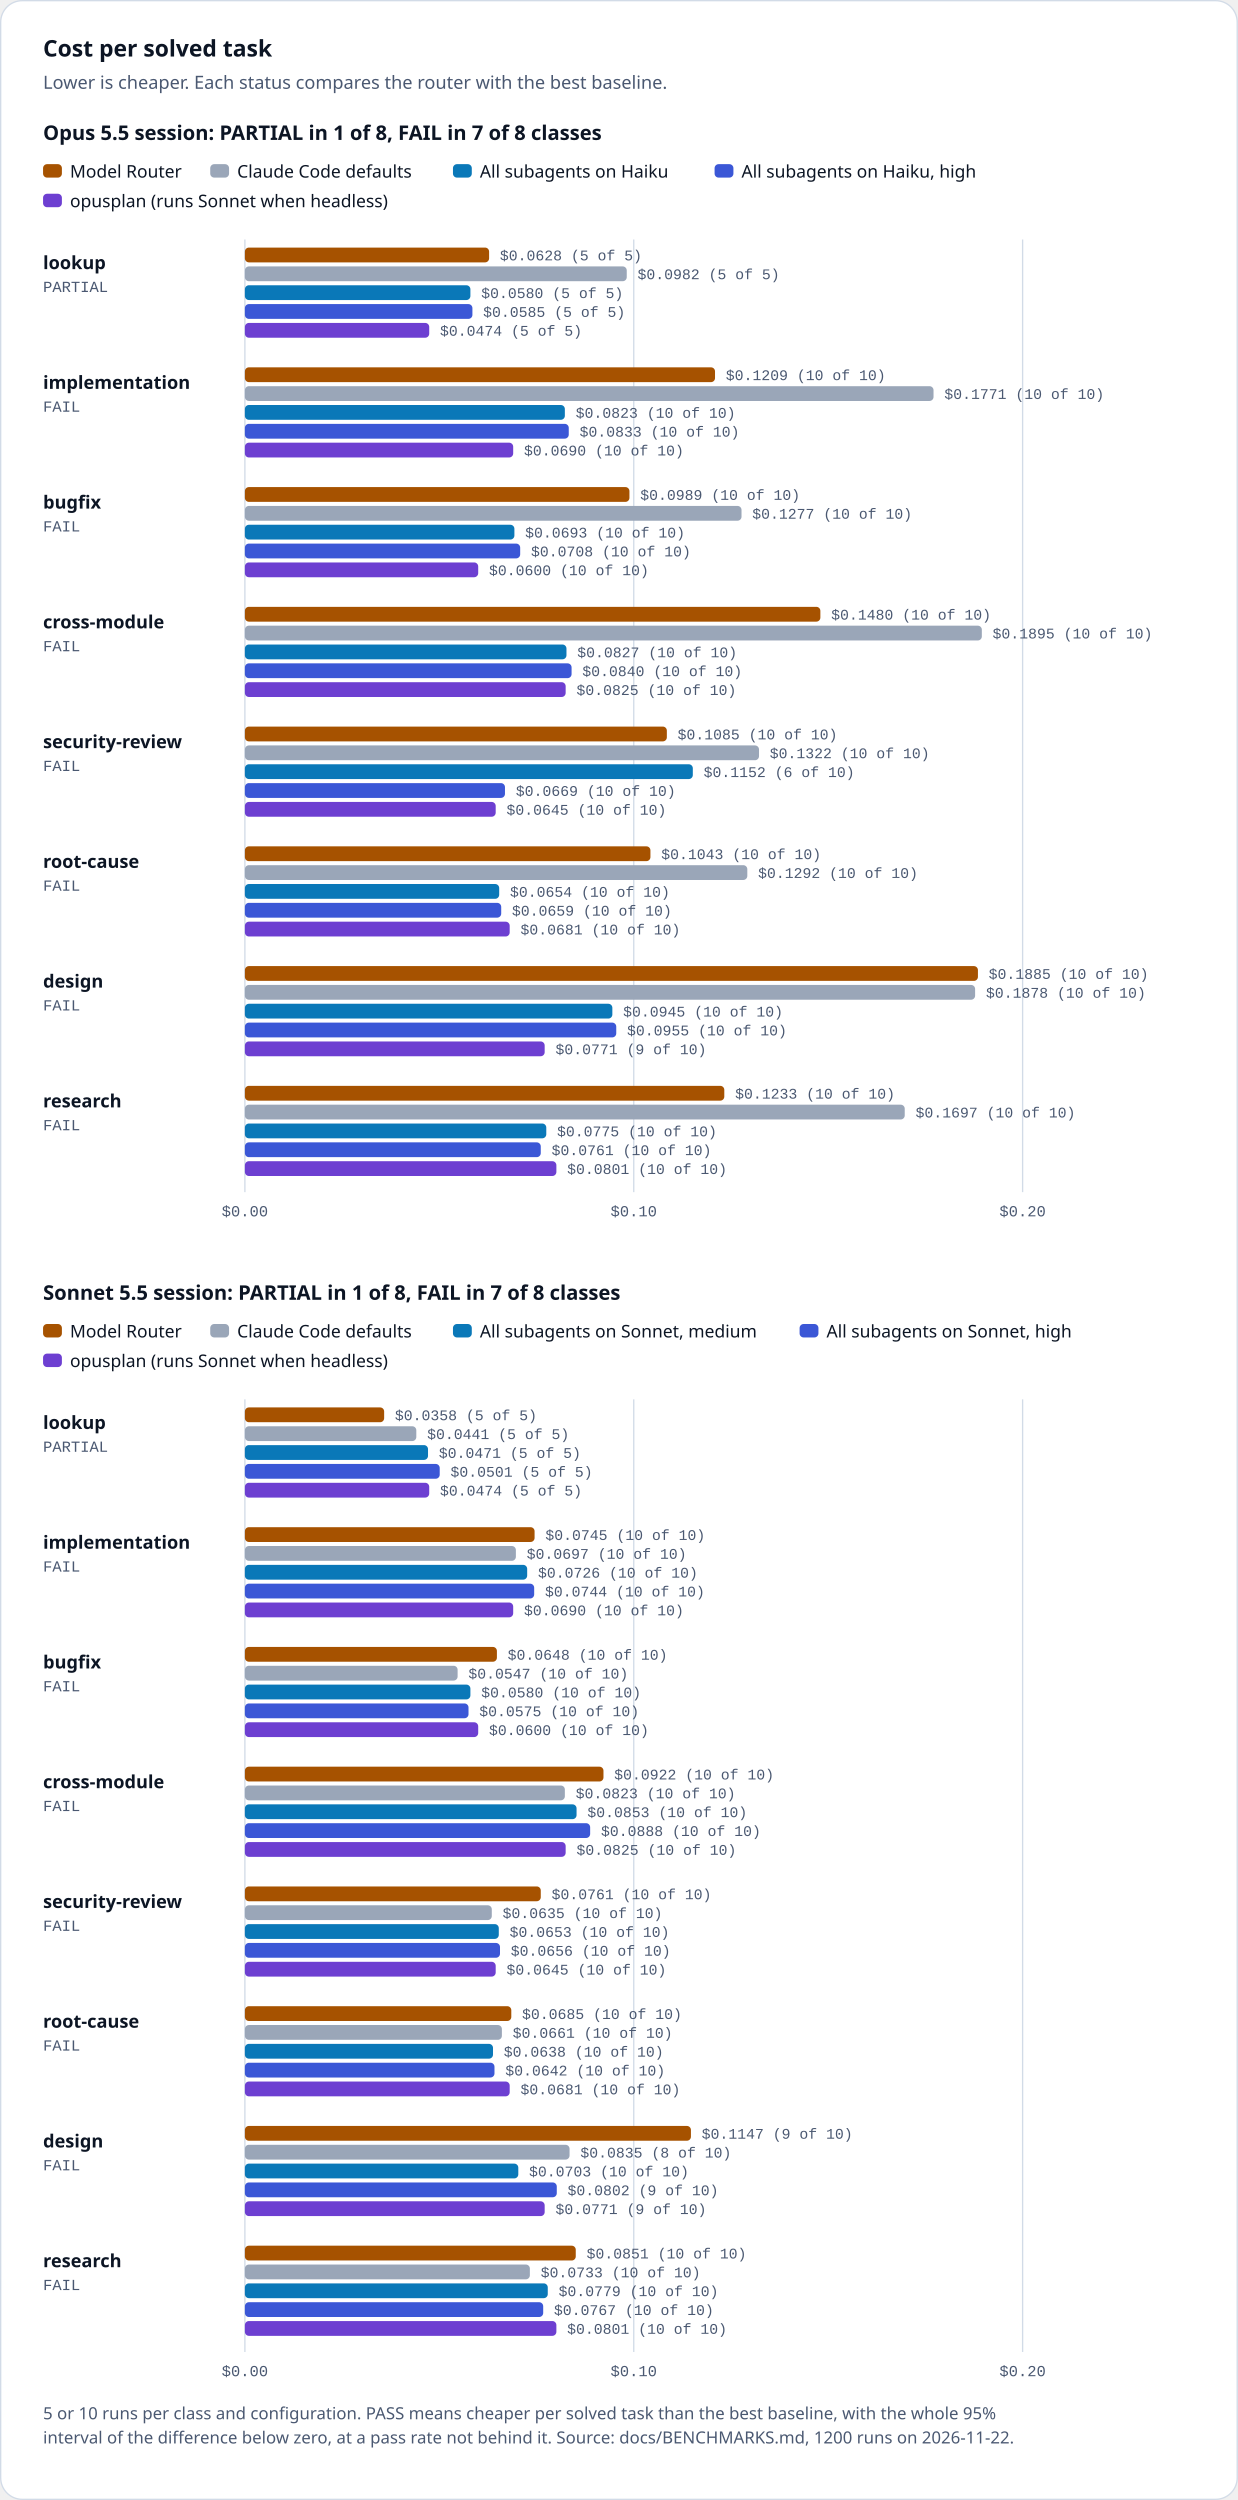
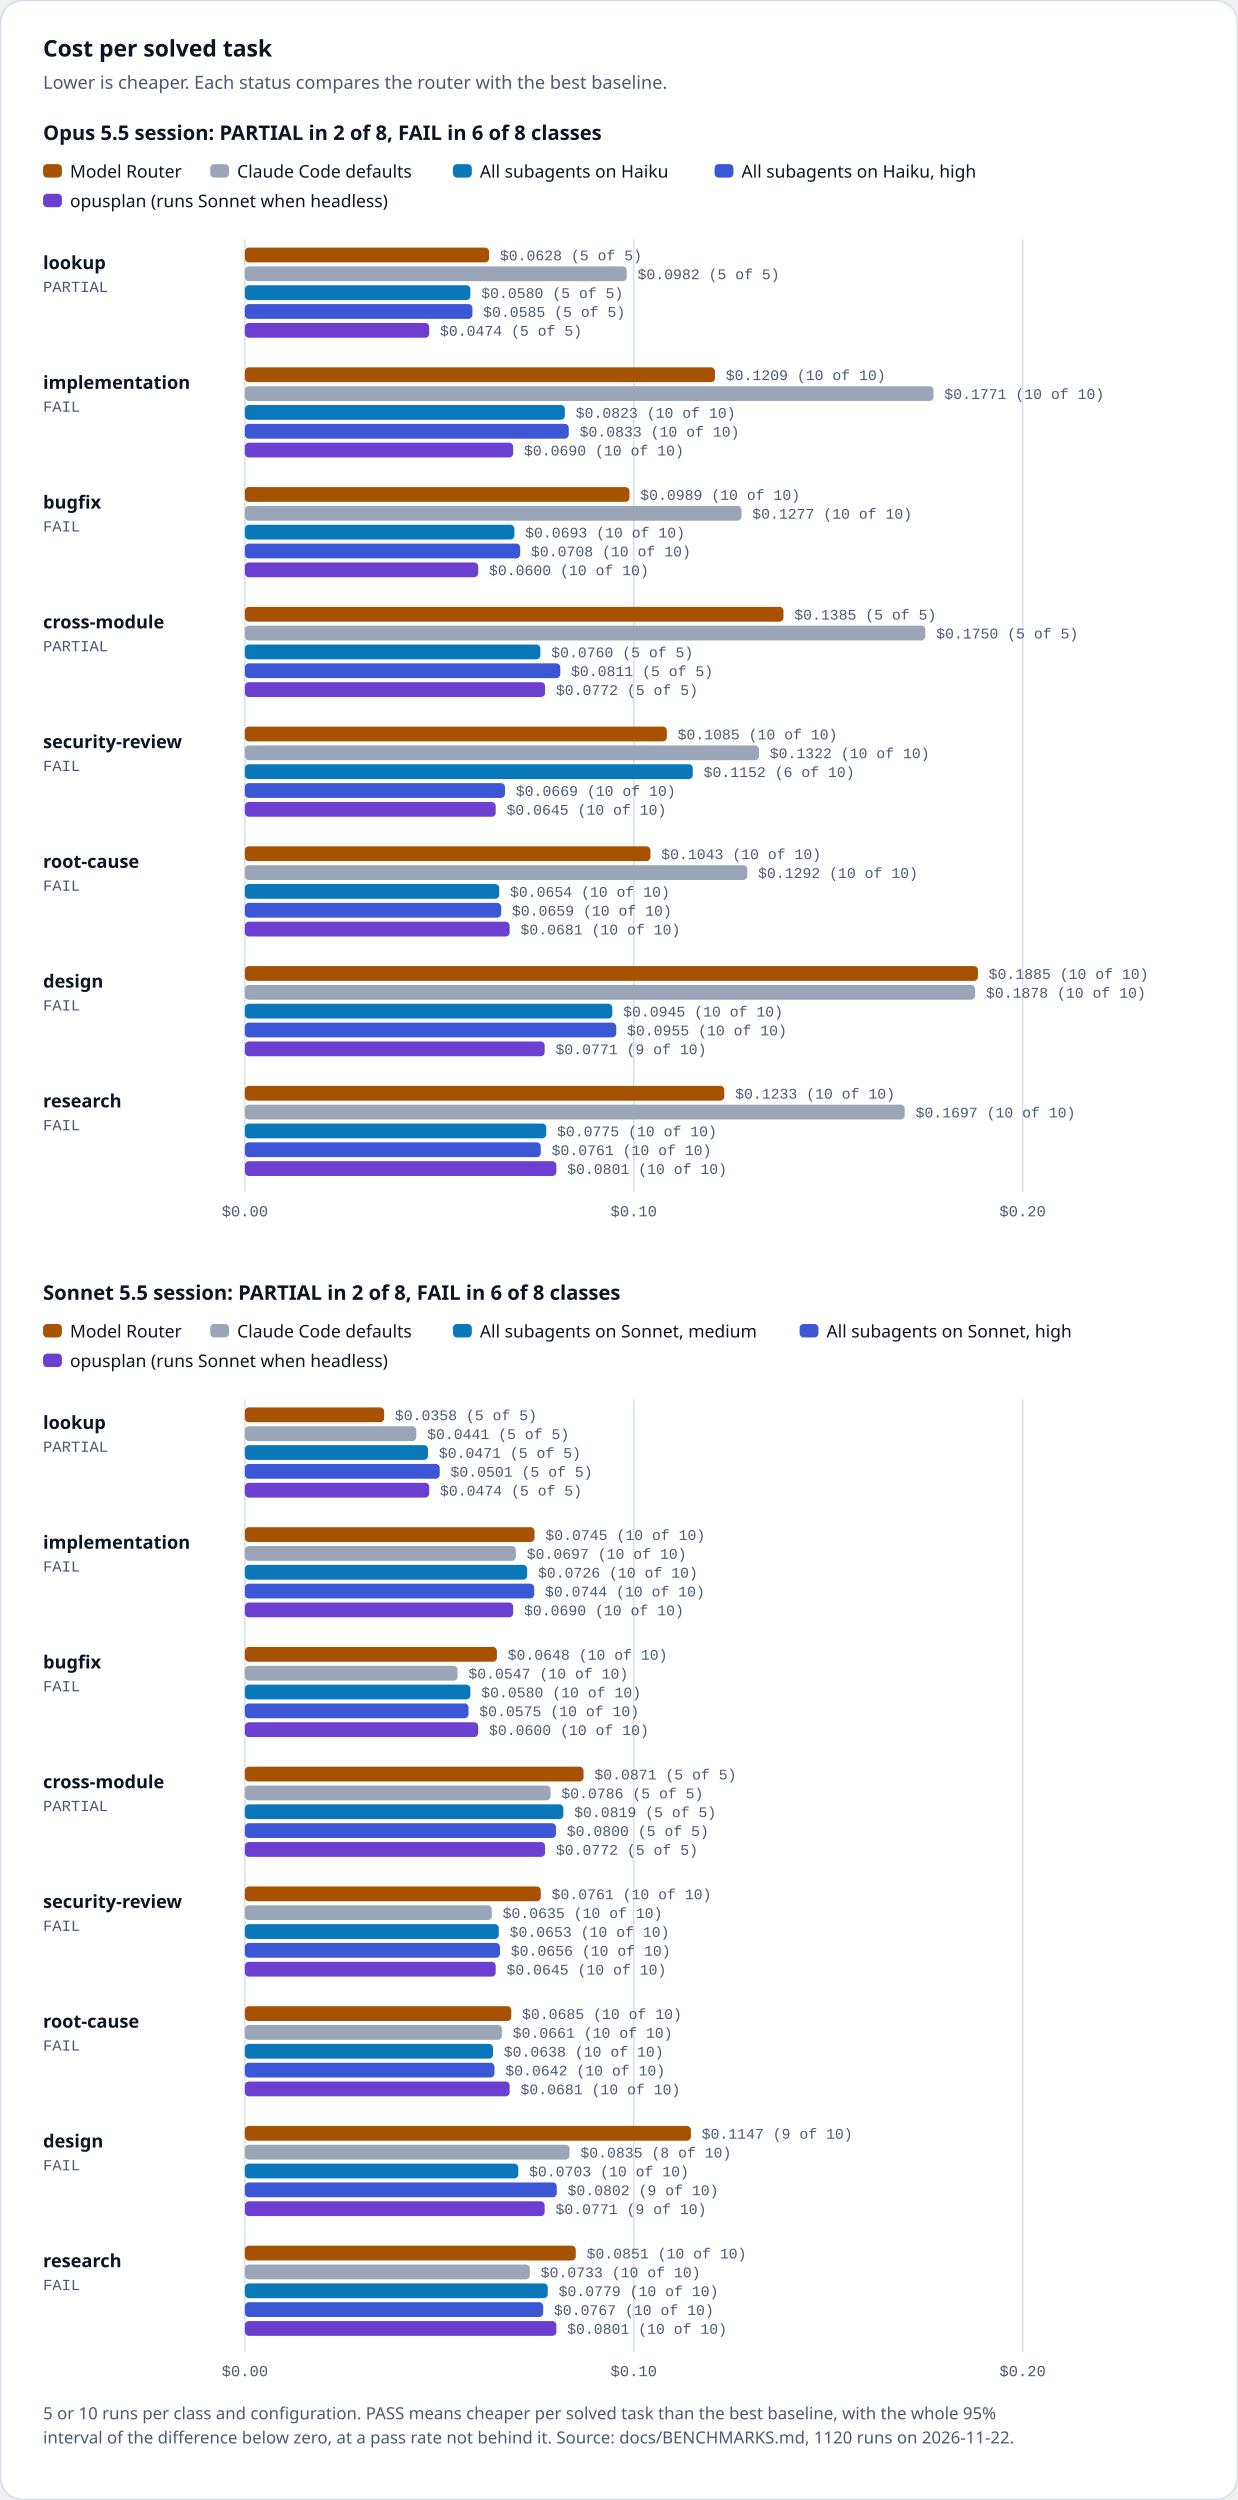
- <svg xmlns="http://www.w3.org/2000/svg" viewBox="0 0 920 1858" width="920" height="1858" role="img" aria-label="Cost per solved task, from docs/BENCHMARKS.md, lower is cheaper. Opus 5.5 session, lookup, PARTIAL: Model Router $0.0628 (5 of 5 solved), Claude Code defaults $0.0982 (5 of 5 solved), All subagents on Haiku $0.0580 (5 of 5 solved), All subagents on Haiku, high $0.0585 (5 of 5 solved), opusplan (runs Sonnet when headless) $0.0474 (5 of 5 solved); Opus 5.5 session, implementation, FAIL: Model Router $0.1209 (10 of 10 solved), Claude Code defaults $0.1771 (10 of 10 solved), All subagents on Haiku $0.0823 (10 of 10 solved), All subagents on Haiku, high $0.0833 (10 of 10 solved), opusplan (runs Sonnet when headless) $0.0690 (10 of 10 solved); Opus 5.5 session, bugfix, FAIL: Model Router $0.0989 (10 of 10 solved), Claude Code defaults $0.1277 (10 of 10 solved), All subagents on Haiku $0.0693 (10 of 10 solved), All subagents on Haiku, high $0.0708 (10 of 10 solved), opusplan (runs Sonnet when headless) $0.0600 (10 of 10 solved); Opus 5.5 session, cross-module, FAIL: Model Router $0.1480 (10 of 10 solved), Claude Code defaults $0.1895 (10 of 10 solved), All subagents on Haiku $0.0827 (10 of 10 solved), All subagents on Haiku, high $0.0840 (10 of 10 solved), opusplan (runs Sonnet when headless) $0.0825 (10 of 10 solved); Opus 5.5 session, security-review, FAIL: Model Router $0.1085 (10 of 10 solved), Claude Code defaults $0.1322 (10 of 10 solved), All subagents on Haiku $0.1152 (6 of 10 solved), All subagents on Haiku, high $0.0669 (10 of 10 solved), opusplan (runs Sonnet when headless) $0.0645 (10 of 10 solved); Opus 5.5 session, root-cause, FAIL: Model Router $0.1043 (10 of 10 solved), Claude Code defaults $0.1292 (10 of 10 solved), All subagents on Haiku $0.0654 (10 of 10 solved), All subagents on Haiku, high $0.0659 (10 of 10 solved), opusplan (runs Sonnet when headless) $0.0681 (10 of 10 solved); Opus 5.5 session, design, FAIL: Model Router $0.1885 (10 of 10 solved), Claude Code defaults $0.1878 (10 of 10 solved), All subagents on Haiku $0.0945 (10 of 10 solved), All subagents on Haiku, high $0.0955 (10 of 10 solved), opusplan (runs Sonnet when headless) $0.0771 (9 of 10 solved); Opus 5.5 session, research, FAIL: Model Router $0.1233 (10 of 10 solved), Claude Code defaults $0.1697 (10 of 10 solved), All subagents on Haiku $0.0775 (10 of 10 solved), All subagents on Haiku, high $0.0761 (10 of 10 solved), opusplan (runs Sonnet when headless) $0.0801 (10 of 10 solved); Sonnet 5.5 session, lookup, PARTIAL: Model Router $0.0358 (5 of 5 solved), Claude Code defaults $0.0441 (5 of 5 solved), All subagents on Sonnet, medium $0.0471 (5 of 5 solved), All subagents on Sonnet, high $0.0501 (5 of 5 solved), opusplan (runs Sonnet when headless) $0.0474 (5 of 5 solved); Sonnet 5.5 session, implementation, FAIL: Model Router $0.0745 (10 of 10 solved), Claude Code defaults $0.0697 (10 of 10 solved), All subagents on Sonnet, medium $0.0726 (10 of 10 solved), All subagents on Sonnet, high $0.0744 (10 of 10 solved), opusplan (runs Sonnet when headless) $0.0690 (10 of 10 solved); Sonnet 5.5 session, bugfix, FAIL: Model Router $0.0648 (10 of 10 solved), Claude Code defaults $0.0547 (10 of 10 solved), All subagents on Sonnet, medium $0.0580 (10 of 10 solved), All subagents on Sonnet, high $0.0575 (10 of 10 solved), opusplan (runs Sonnet when headless) $0.0600 (10 of 10 solved); Sonnet 5.5 session, cross-module, FAIL: Model Router $0.0922 (10 of 10 solved), Claude Code defaults $0.0823 (10 of 10 solved), All subagents on Sonnet, medium $0.0853 (10 of 10 solved), All subagents on Sonnet, high $0.0888 (10 of 10 solved), opusplan (runs Sonnet when headless) $0.0825 (10 of 10 solved); Sonnet 5.5 session, security-review, FAIL: Model Router $0.0761 (10 of 10 solved), Claude Code defaults $0.0635 (10 of 10 solved), All subagents on Sonnet, medium $0.0653 (10 of 10 solved), All subagents on Sonnet, high $0.0656 (10 of 10 solved), opusplan (runs Sonnet when headless) $0.0645 (10 of 10 solved); Sonnet 5.5 session, root-cause, FAIL: Model Router $0.0685 (10 of 10 solved), Claude Code defaults $0.0661 (10 of 10 solved), All subagents on Sonnet, medium $0.0638 (10 of 10 solved), All subagents on Sonnet, high $0.0642 (10 of 10 solved), opusplan (runs Sonnet when headless) $0.0681 (10 of 10 solved); Sonnet 5.5 session, design, FAIL: Model Router $0.1147 (9 of 10 solved), Claude Code defaults $0.0835 (8 of 10 solved), All subagents on Sonnet, medium $0.0703 (10 of 10 solved), All subagents on Sonnet, high $0.0802 (9 of 10 solved), opusplan (runs Sonnet when headless) $0.0771 (9 of 10 solved); Sonnet 5.5 session, research, FAIL: Model Router $0.0851 (10 of 10 solved), Claude Code defaults $0.0733 (10 of 10 solved), All subagents on Sonnet, medium $0.0779 (10 of 10 solved), All subagents on Sonnet, high $0.0767 (10 of 10 solved), opusplan (runs Sonnet when headless) $0.0801 (10 of 10 solved).">
+ <svg xmlns="http://www.w3.org/2000/svg" viewBox="0 0 920 1858" width="920" height="1858" role="img" aria-label="Cost per solved task, from docs/BENCHMARKS.md, lower is cheaper. Opus 5.5 session, lookup, PARTIAL: Model Router $0.0628 (5 of 5 solved), Claude Code defaults $0.0982 (5 of 5 solved), All subagents on Haiku $0.0580 (5 of 5 solved), All subagents on Haiku, high $0.0585 (5 of 5 solved), opusplan (runs Sonnet when headless) $0.0474 (5 of 5 solved); Opus 5.5 session, implementation, FAIL: Model Router $0.1209 (10 of 10 solved), Claude Code defaults $0.1771 (10 of 10 solved), All subagents on Haiku $0.0823 (10 of 10 solved), All subagents on Haiku, high $0.0833 (10 of 10 solved), opusplan (runs Sonnet when headless) $0.0690 (10 of 10 solved); Opus 5.5 session, bugfix, FAIL: Model Router $0.0989 (10 of 10 solved), Claude Code defaults $0.1277 (10 of 10 solved), All subagents on Haiku $0.0693 (10 of 10 solved), All subagents on Haiku, high $0.0708 (10 of 10 solved), opusplan (runs Sonnet when headless) $0.0600 (10 of 10 solved); Opus 5.5 session, cross-module, PARTIAL: Model Router $0.1385 (5 of 5 solved), Claude Code defaults $0.1750 (5 of 5 solved), All subagents on Haiku $0.0760 (5 of 5 solved), All subagents on Haiku, high $0.0811 (5 of 5 solved), opusplan (runs Sonnet when headless) $0.0772 (5 of 5 solved); Opus 5.5 session, security-review, FAIL: Model Router $0.1085 (10 of 10 solved), Claude Code defaults $0.1322 (10 of 10 solved), All subagents on Haiku $0.1152 (6 of 10 solved), All subagents on Haiku, high $0.0669 (10 of 10 solved), opusplan (runs Sonnet when headless) $0.0645 (10 of 10 solved); Opus 5.5 session, root-cause, FAIL: Model Router $0.1043 (10 of 10 solved), Claude Code defaults $0.1292 (10 of 10 solved), All subagents on Haiku $0.0654 (10 of 10 solved), All subagents on Haiku, high $0.0659 (10 of 10 solved), opusplan (runs Sonnet when headless) $0.0681 (10 of 10 solved); Opus 5.5 session, design, FAIL: Model Router $0.1885 (10 of 10 solved), Claude Code defaults $0.1878 (10 of 10 solved), All subagents on Haiku $0.0945 (10 of 10 solved), All subagents on Haiku, high $0.0955 (10 of 10 solved), opusplan (runs Sonnet when headless) $0.0771 (9 of 10 solved); Opus 5.5 session, research, FAIL: Model Router $0.1233 (10 of 10 solved), Claude Code defaults $0.1697 (10 of 10 solved), All subagents on Haiku $0.0775 (10 of 10 solved), All subagents on Haiku, high $0.0761 (10 of 10 solved), opusplan (runs Sonnet when headless) $0.0801 (10 of 10 solved); Sonnet 5.5 session, lookup, PARTIAL: Model Router $0.0358 (5 of 5 solved), Claude Code defaults $0.0441 (5 of 5 solved), All subagents on Sonnet, medium $0.0471 (5 of 5 solved), All subagents on Sonnet, high $0.0501 (5 of 5 solved), opusplan (runs Sonnet when headless) $0.0474 (5 of 5 solved); Sonnet 5.5 session, implementation, FAIL: Model Router $0.0745 (10 of 10 solved), Claude Code defaults $0.0697 (10 of 10 solved), All subagents on Sonnet, medium $0.0726 (10 of 10 solved), All subagents on Sonnet, high $0.0744 (10 of 10 solved), opusplan (runs Sonnet when headless) $0.0690 (10 of 10 solved); Sonnet 5.5 session, bugfix, FAIL: Model Router $0.0648 (10 of 10 solved), Claude Code defaults $0.0547 (10 of 10 solved), All subagents on Sonnet, medium $0.0580 (10 of 10 solved), All subagents on Sonnet, high $0.0575 (10 of 10 solved), opusplan (runs Sonnet when headless) $0.0600 (10 of 10 solved); Sonnet 5.5 session, cross-module, PARTIAL: Model Router $0.0871 (5 of 5 solved), Claude Code defaults $0.0786 (5 of 5 solved), All subagents on Sonnet, medium $0.0819 (5 of 5 solved), All subagents on Sonnet, high $0.0800 (5 of 5 solved), opusplan (runs Sonnet when headless) $0.0772 (5 of 5 solved); Sonnet 5.5 session, security-review, FAIL: Model Router $0.0761 (10 of 10 solved), Claude Code defaults $0.0635 (10 of 10 solved), All subagents on Sonnet, medium $0.0653 (10 of 10 solved), All subagents on Sonnet, high $0.0656 (10 of 10 solved), opusplan (runs Sonnet when headless) $0.0645 (10 of 10 solved); Sonnet 5.5 session, root-cause, FAIL: Model Router $0.0685 (10 of 10 solved), Claude Code defaults $0.0661 (10 of 10 solved), All subagents on Sonnet, medium $0.0638 (10 of 10 solved), All subagents on Sonnet, high $0.0642 (10 of 10 solved), opusplan (runs Sonnet when headless) $0.0681 (10 of 10 solved); Sonnet 5.5 session, design, FAIL: Model Router $0.1147 (9 of 10 solved), Claude Code defaults $0.0835 (8 of 10 solved), All subagents on Sonnet, medium $0.0703 (10 of 10 solved), All subagents on Sonnet, high $0.0802 (9 of 10 solved), opusplan (runs Sonnet when headless) $0.0771 (9 of 10 solved); Sonnet 5.5 session, research, FAIL: Model Router $0.0851 (10 of 10 solved), Claude Code defaults $0.0733 (10 of 10 solved), All subagents on Sonnet, medium $0.0779 (10 of 10 solved), All subagents on Sonnet, high $0.0767 (10 of 10 solved), opusplan (runs Sonnet when headless) $0.0801 (10 of 10 solved).">
  <style>text{font-family:-apple-system, BlinkMacSystemFont, "Segoe UI", "Noto Sans", Helvetica, Arial, sans-serif}.mono{font-family:ui-monospace, SFMono-Regular, "SF Mono", Menlo, Consolas, "Liberation Mono", monospace}.b{font-weight:600}.rail{stroke:#C9D4E4}.tilehalo{stroke:#0C1524}.bg{fill:#F4F7FB}.card{fill:#FFFFFF;stroke:#D2DBE7}.ink{fill:#0C1524}.mut{fill:#4A5871}.faint{fill:#E7EDF5}.ln{stroke:#D2DBE7}.lnm{stroke:#4A5871}.inks{stroke:#0C1524}.rt{fill:#A65200}.rts{stroke:#A65200}.rtsoft{fill:#FFF1DE}.halo{stroke:#FFFFFF}.haloc{stroke:#F4F7FB}.tile{fill:#0C1524;stroke:#0C1524}.stop0{stop-color:#FFFFFF}.stop1{stop-color:#F4F7FB}.tag{fill:#FFFFFF}.r1{fill:#0E8C6F}.r1s{stroke:#0E8C6F}.r2{fill:#0A78B8}.r2s{stroke:#0A78B8}.r3{fill:#3B57D6}.r3s{stroke:#3B57D6}.r4{fill:#6D3FD1}.r4s{stroke:#6D3FD1}.r5{fill:#A72C8A}.r5s{stroke:#A72C8A}@media (prefers-color-scheme: dark){.bg{fill:#0A101B}.card{fill:#0F1828;stroke:#26344B}.ink{fill:#E7EDF6}.mut{fill:#9BA9BD}.faint{fill:#1A263A}.ln{stroke:#26344B}.lnm{stroke:#9BA9BD}.inks{stroke:#E7EDF6}.rt{fill:#FFB23E}.rts{stroke:#FFB23E}.rtsoft{fill:#33260F}.halo{stroke:#0F1828}.haloc{stroke:#0A101B}.tile{fill:#13203A;stroke:#2C3E60}.stop0{stop-color:#0F1828}.stop1{stop-color:#0A101B}.tag{fill:#0C1524}.r1{fill:#38D3A8}.r1s{stroke:#38D3A8}.r2{fill:#45B4F2}.r2s{stroke:#45B4F2}.r3{fill:#8196FF}.r3s{stroke:#8196FF}.r4{fill:#AA8BFF}.r4s{stroke:#AA8BFF}.r5{fill:#F27BCD}.r5s{stroke:#F27BCD}}.faintbar{fill:#9AA6B8}@media (prefers-color-scheme: dark){.faintbar{fill:#5B6880}}.bar{transform-box:fill-box;transform-origin:0% 50%;animation:grow 1.1s cubic-bezier(.2,.7,.2,1) both}@keyframes grow{0%{transform:scaleX(0)}100%{transform:scaleX(1)}}@media (prefers-reduced-motion: reduce){*{animation:none!important}}</style>
  <rect x="0.5" y="0.5" width="919" height="1857" rx="16" class="card" />
  <text x="32" y="42" class="ink b" font-size="17">Cost per solved task</text>
  <text x="32" y="66" class="mut" font-size="13.5">Lower is cheaper. Each status compares the router with the best baseline.</text>
-   <text x="32" y="104" class="ink b" font-size="15">Opus 5.5 session: PARTIAL in 1 of 8, FAIL in 7 of 8 classes</text>
+   <text x="32" y="104" class="ink b" font-size="15">Opus 5.5 session: PARTIAL in 2 of 8, FAIL in 6 of 8 classes</text>
  <rect x="32" y="122" width="14" height="10" rx="3" class="rt" />
  <text x="52" y="132" class="ink" font-size="13">Model Router</text>
  <rect x="156.24" y="122" width="14" height="10" rx="3" class="faintbar" />
  <text x="176.24" y="132" class="ink" font-size="13">Claude Code defaults</text>
  <rect x="336.64" y="122" width="14" height="10" rx="3" class="r2" />
  <text x="356.64" y="132" class="ink" font-size="13">All subagents on Haiku</text>
  <rect x="531.08" y="122" width="14" height="10" rx="3" class="r3" />
  <text x="551.08" y="132" class="ink" font-size="13">All subagents on Haiku, high</text>
  <rect x="32" y="144" width="14" height="10" rx="3" class="r4" />
  <text x="52" y="154" class="ink" font-size="13">opusplan (runs Sonnet when headless)</text>
  <path d="M182.0 178V886" class="ln" stroke-width="1" />
  <text x="182" y="904" class="mono mut" font-size="11.5" text-anchor="middle">$0.00</text>
  <path d="M471.0 178V886" class="ln" stroke-width="1" />
  <text x="471" y="904" class="mono mut" font-size="11.5" text-anchor="middle">$0.10</text>
  <path d="M760.0 178V886" class="ln" stroke-width="1" />
  <text x="760" y="904" class="mono mut" font-size="11.5" text-anchor="middle">$0.20</text>
  <text x="32" y="200" class="ink b" font-size="13.5">lookup</text>
  <text x="32" y="217" class="mono mut" font-size="11.5">PARTIAL</text>
  <rect x="182" y="184" width="181.5" height="11" rx="3" class="rt bar" style="animation-delay:0.00s" />
  <text x="371.492" y="193.5" class="mono mut" font-size="11">$0.0628 (5 of 5)</text>
  <rect x="182" y="198" width="283.8" height="11" rx="3" class="faintbar bar" style="animation-delay:0.05s" />
  <text x="473.798" y="207.5" class="mono mut" font-size="11">$0.0982 (5 of 5)</text>
  <rect x="182" y="212" width="167.6" height="11" rx="3" class="r2 bar" style="animation-delay:0.10s" />
  <text x="357.62" y="221.5" class="mono mut" font-size="11">$0.0580 (5 of 5)</text>
  <rect x="182" y="226" width="169.1" height="11" rx="3" class="r3 bar" style="animation-delay:0.15s" />
  <text x="359.065" y="235.5" class="mono mut" font-size="11">$0.0585 (5 of 5)</text>
  <rect x="182" y="240" width="137.0" height="11" rx="3" class="r4 bar" style="animation-delay:0.20s" />
  <text x="326.986" y="249.5" class="mono mut" font-size="11">$0.0474 (5 of 5)</text>
  <text x="32" y="289" class="ink b" font-size="13.5">implementation</text>
  <text x="32" y="306" class="mono mut" font-size="11.5">FAIL</text>
  <rect x="182" y="273" width="349.4" height="11" rx="3" class="rt bar" style="animation-delay:0.04s" />
  <text x="539.401" y="282.5" class="mono mut" font-size="11">$0.1209 (10 of 10)</text>
  <rect x="182" y="287" width="511.8" height="11" rx="3" class="faintbar bar" style="animation-delay:0.09s" />
  <text x="701.819" y="296.5" class="mono mut" font-size="11">$0.1771 (10 of 10)</text>
  <rect x="182" y="301" width="237.8" height="11" rx="3" class="r2 bar" style="animation-delay:0.14s" />
  <text x="427.847" y="310.5" class="mono mut" font-size="11">$0.0823 (10 of 10)</text>
  <rect x="182" y="315" width="240.7" height="11" rx="3" class="r3 bar" style="animation-delay:0.19s" />
  <text x="430.737" y="324.5" class="mono mut" font-size="11">$0.0833 (10 of 10)</text>
  <rect x="182" y="329" width="199.4" height="11" rx="3" class="r4 bar" style="animation-delay:0.24s" />
  <text x="389.41" y="338.5" class="mono mut" font-size="11">$0.0690 (10 of 10)</text>
  <text x="32" y="378" class="ink b" font-size="13.5">bugfix</text>
  <text x="32" y="395" class="mono mut" font-size="11.5">FAIL</text>
  <rect x="182" y="362" width="285.8" height="11" rx="3" class="rt bar" style="animation-delay:0.08s" />
  <text x="475.821" y="371.5" class="mono mut" font-size="11">$0.0989 (10 of 10)</text>
  <rect x="182" y="376" width="369.1" height="11" rx="3" class="faintbar bar" style="animation-delay:0.13s" />
  <text x="559.053" y="385.5" class="mono mut" font-size="11">$0.1277 (10 of 10)</text>
  <rect x="182" y="390" width="200.3" height="11" rx="3" class="r2 bar" style="animation-delay:0.18s" />
  <text x="390.277" y="399.5" class="mono mut" font-size="11">$0.0693 (10 of 10)</text>
  <rect x="182" y="404" width="204.6" height="11" rx="3" class="r3 bar" style="animation-delay:0.23s" />
  <text x="394.612" y="413.5" class="mono mut" font-size="11">$0.0708 (10 of 10)</text>
  <rect x="182" y="418" width="173.4" height="11" rx="3" class="r4 bar" style="animation-delay:0.28s" />
  <text x="363.4" y="427.5" class="mono mut" font-size="11">$0.0600 (10 of 10)</text>
  <text x="32" y="467" class="ink b" font-size="13.5">cross-module</text>
-   <text x="32" y="484" class="mono mut" font-size="11.5">FAIL</text>
-   <rect x="182" y="451" width="427.7" height="11" rx="3" class="rt bar" style="animation-delay:0.12s" />
-   <text x="617.72" y="460.5" class="mono mut" font-size="11">$0.1480 (10 of 10)</text>
-   <rect x="182" y="465" width="547.7" height="11" rx="3" class="faintbar bar" style="animation-delay:0.17s" />
-   <text x="737.655" y="474.5" class="mono mut" font-size="11">$0.1895 (10 of 10)</text>
-   <rect x="182" y="479" width="239.0" height="11" rx="3" class="r2 bar" style="animation-delay:0.22s" />
-   <text x="429.003" y="488.5" class="mono mut" font-size="11">$0.0827 (10 of 10)</text>
-   <rect x="182" y="493" width="242.8" height="11" rx="3" class="r3 bar" style="animation-delay:0.27s" />
-   <text x="432.76" y="502.5" class="mono mut" font-size="11">$0.0840 (10 of 10)</text>
-   <rect x="182" y="507" width="238.4" height="11" rx="3" class="r4 bar" style="animation-delay:0.32s" />
-   <text x="428.425" y="516.5" class="mono mut" font-size="11">$0.0825 (10 of 10)</text>
+   <text x="32" y="484" class="mono mut" font-size="11.5">PARTIAL</text>
+   <rect x="182" y="451" width="400.3" height="11" rx="3" class="rt bar" style="animation-delay:0.12s" />
+   <text x="590.265" y="460.5" class="mono mut" font-size="11">$0.1385 (5 of 5)</text>
+   <rect x="182" y="465" width="505.7" height="11" rx="3" class="faintbar bar" style="animation-delay:0.17s" />
+   <text x="695.75" y="474.5" class="mono mut" font-size="11">$0.1750 (5 of 5)</text>
+   <rect x="182" y="479" width="219.6" height="11" rx="3" class="r2 bar" style="animation-delay:0.22s" />
+   <text x="409.64" y="488.5" class="mono mut" font-size="11">$0.0760 (5 of 5)</text>
+   <rect x="182" y="493" width="234.4" height="11" rx="3" class="r3 bar" style="animation-delay:0.27s" />
+   <text x="424.379" y="502.5" class="mono mut" font-size="11">$0.0811 (5 of 5)</text>
+   <rect x="182" y="507" width="223.1" height="11" rx="3" class="r4 bar" style="animation-delay:0.32s" />
+   <text x="413.108" y="516.5" class="mono mut" font-size="11">$0.0772 (5 of 5)</text>
  <text x="32" y="556" class="ink b" font-size="13.5">security-review</text>
  <text x="32" y="573" class="mono mut" font-size="11.5">FAIL</text>
  <rect x="182" y="540" width="313.6" height="11" rx="3" class="rt bar" style="animation-delay:0.16s" />
  <text x="503.565" y="549.5" class="mono mut" font-size="11">$0.1085 (10 of 10)</text>
  <rect x="182" y="554" width="382.1" height="11" rx="3" class="faintbar bar" style="animation-delay:0.21s" />
  <text x="572.058" y="563.5" class="mono mut" font-size="11">$0.1322 (10 of 10)</text>
  <rect x="182" y="568" width="332.9" height="11" rx="3" class="r2 bar" style="animation-delay:0.26s" />
  <text x="522.928" y="577.5" class="mono mut" font-size="11">$0.1152 (6 of 10)</text>
  <rect x="182" y="582" width="193.3" height="11" rx="3" class="r3 bar" style="animation-delay:0.31s" />
  <text x="383.341" y="591.5" class="mono mut" font-size="11">$0.0669 (10 of 10)</text>
  <rect x="182" y="596" width="186.4" height="11" rx="3" class="r4 bar" style="animation-delay:0.36s" />
  <text x="376.405" y="605.5" class="mono mut" font-size="11">$0.0645 (10 of 10)</text>
  <text x="32" y="645" class="ink b" font-size="13.5">root-cause</text>
  <text x="32" y="662" class="mono mut" font-size="11.5">FAIL</text>
  <rect x="182" y="629" width="301.4" height="11" rx="3" class="rt bar" style="animation-delay:0.20s" />
  <text x="491.427" y="638.5" class="mono mut" font-size="11">$0.1043 (10 of 10)</text>
  <rect x="182" y="643" width="373.4" height="11" rx="3" class="faintbar bar" style="animation-delay:0.25s" />
  <text x="563.388" y="652.5" class="mono mut" font-size="11">$0.1292 (10 of 10)</text>
  <rect x="182" y="657" width="189.0" height="11" rx="3" class="r2 bar" style="animation-delay:0.30s" />
  <text x="379.006" y="666.5" class="mono mut" font-size="11">$0.0654 (10 of 10)</text>
  <rect x="182" y="671" width="190.5" height="11" rx="3" class="r3 bar" style="animation-delay:0.35s" />
  <text x="380.451" y="680.5" class="mono mut" font-size="11">$0.0659 (10 of 10)</text>
  <rect x="182" y="685" width="196.8" height="11" rx="3" class="r4 bar" style="animation-delay:0.40s" />
  <text x="386.809" y="694.5" class="mono mut" font-size="11">$0.0681 (10 of 10)</text>
  <text x="32" y="734" class="ink b" font-size="13.5">design</text>
  <text x="32" y="751" class="mono mut" font-size="11.5">FAIL</text>
  <rect x="182" y="718" width="544.8" height="11" rx="3" class="rt bar" style="animation-delay:0.24s" />
  <text x="734.765" y="727.5" class="mono mut" font-size="11">$0.1885 (10 of 10)</text>
  <rect x="182" y="732" width="542.7" height="11" rx="3" class="faintbar bar" style="animation-delay:0.29s" />
  <text x="732.742" y="741.5" class="mono mut" font-size="11">$0.1878 (10 of 10)</text>
  <rect x="182" y="746" width="273.1" height="11" rx="3" class="r2 bar" style="animation-delay:0.34s" />
  <text x="463.105" y="755.5" class="mono mut" font-size="11">$0.0945 (10 of 10)</text>
  <rect x="182" y="760" width="276.0" height="11" rx="3" class="r3 bar" style="animation-delay:0.39s" />
  <text x="465.995" y="769.5" class="mono mut" font-size="11">$0.0955 (10 of 10)</text>
  <rect x="182" y="774" width="222.8" height="11" rx="3" class="r4 bar" style="animation-delay:0.44s" />
  <text x="412.819" y="783.5" class="mono mut" font-size="11">$0.0771 (9 of 10)</text>
  <text x="32" y="823" class="ink b" font-size="13.5">research</text>
  <text x="32" y="840" class="mono mut" font-size="11.5">FAIL</text>
  <rect x="182" y="807" width="356.3" height="11" rx="3" class="rt bar" style="animation-delay:0.28s" />
  <text x="546.337" y="816.5" class="mono mut" font-size="11">$0.1233 (10 of 10)</text>
  <rect x="182" y="821" width="490.4" height="11" rx="3" class="faintbar bar" style="animation-delay:0.33s" />
  <text x="680.433" y="830.5" class="mono mut" font-size="11">$0.1697 (10 of 10)</text>
  <rect x="182" y="835" width="224.0" height="11" rx="3" class="r2 bar" style="animation-delay:0.38s" />
  <text x="413.975" y="844.5" class="mono mut" font-size="11">$0.0775 (10 of 10)</text>
  <rect x="182" y="849" width="219.9" height="11" rx="3" class="r3 bar" style="animation-delay:0.43s" />
  <text x="409.929" y="858.5" class="mono mut" font-size="11">$0.0761 (10 of 10)</text>
  <rect x="182" y="863" width="231.5" height="11" rx="3" class="r4 bar" style="animation-delay:0.48s" />
  <text x="421.489" y="872.5" class="mono mut" font-size="11">$0.0801 (10 of 10)</text>
-   <text x="32" y="966" class="ink b" font-size="15">Sonnet 5.5 session: PARTIAL in 1 of 8, FAIL in 7 of 8 classes</text>
+   <text x="32" y="966" class="ink b" font-size="15">Sonnet 5.5 session: PARTIAL in 2 of 8, FAIL in 6 of 8 classes</text>
  <rect x="32" y="984" width="14" height="10" rx="3" class="rt" />
  <text x="52" y="994" class="ink" font-size="13">Model Router</text>
  <rect x="156.24" y="984" width="14" height="10" rx="3" class="faintbar" />
  <text x="176.24" y="994" class="ink" font-size="13">Claude Code defaults</text>
  <rect x="336.64" y="984" width="14" height="10" rx="3" class="r2" />
  <text x="356.64" y="994" class="ink" font-size="13">All subagents on Sonnet, medium</text>
  <rect x="594.26" y="984" width="14" height="10" rx="3" class="r3" />
  <text x="614.26" y="994" class="ink" font-size="13">All subagents on Sonnet, high</text>
  <rect x="32" y="1006" width="14" height="10" rx="3" class="r4" />
  <text x="52" y="1016" class="ink" font-size="13">opusplan (runs Sonnet when headless)</text>
  <path d="M182.0 1040V1748" class="ln" stroke-width="1" />
  <text x="182" y="1766" class="mono mut" font-size="11.5" text-anchor="middle">$0.00</text>
  <path d="M471.0 1040V1748" class="ln" stroke-width="1" />
  <text x="471" y="1766" class="mono mut" font-size="11.5" text-anchor="middle">$0.10</text>
  <path d="M760.0 1040V1748" class="ln" stroke-width="1" />
  <text x="760" y="1766" class="mono mut" font-size="11.5" text-anchor="middle">$0.20</text>
  <text x="32" y="1062" class="ink b" font-size="13.5">lookup</text>
  <text x="32" y="1079" class="mono mut" font-size="11.5">PARTIAL</text>
  <rect x="182" y="1046" width="103.5" height="11" rx="3" class="rt bar" style="animation-delay:0.32s" />
  <text x="293.462" y="1055.5" class="mono mut" font-size="11">$0.0358 (5 of 5)</text>
  <rect x="182" y="1060" width="127.4" height="11" rx="3" class="faintbar bar" style="animation-delay:0.37s" />
  <text x="317.449" y="1069.5" class="mono mut" font-size="11">$0.0441 (5 of 5)</text>
  <rect x="182" y="1074" width="136.1" height="11" rx="3" class="r2 bar" style="animation-delay:0.42s" />
  <text x="326.119" y="1083.5" class="mono mut" font-size="11">$0.0471 (5 of 5)</text>
  <rect x="182" y="1088" width="144.8" height="11" rx="3" class="r3 bar" style="animation-delay:0.47s" />
  <text x="334.789" y="1097.5" class="mono mut" font-size="11">$0.0501 (5 of 5)</text>
  <rect x="182" y="1102" width="137.0" height="11" rx="3" class="r4 bar" style="animation-delay:0.52s" />
  <text x="326.986" y="1111.5" class="mono mut" font-size="11">$0.0474 (5 of 5)</text>
  <text x="32" y="1151" class="ink b" font-size="13.5">implementation</text>
  <text x="32" y="1168" class="mono mut" font-size="11.5">FAIL</text>
  <rect x="182" y="1135" width="215.3" height="11" rx="3" class="rt bar" style="animation-delay:0.36s" />
  <text x="405.305" y="1144.5" class="mono mut" font-size="11">$0.0745 (10 of 10)</text>
  <rect x="182" y="1149" width="201.4" height="11" rx="3" class="faintbar bar" style="animation-delay:0.41s" />
  <text x="391.433" y="1158.5" class="mono mut" font-size="11">$0.0697 (10 of 10)</text>
  <rect x="182" y="1163" width="209.8" height="11" rx="3" class="r2 bar" style="animation-delay:0.46s" />
  <text x="399.814" y="1172.5" class="mono mut" font-size="11">$0.0726 (10 of 10)</text>
  <rect x="182" y="1177" width="215.0" height="11" rx="3" class="r3 bar" style="animation-delay:0.51s" />
  <text x="405.016" y="1186.5" class="mono mut" font-size="11">$0.0744 (10 of 10)</text>
  <rect x="182" y="1191" width="199.4" height="11" rx="3" class="r4 bar" style="animation-delay:0.56s" />
  <text x="389.41" y="1200.5" class="mono mut" font-size="11">$0.0690 (10 of 10)</text>
  <text x="32" y="1240" class="ink b" font-size="13.5">bugfix</text>
  <text x="32" y="1257" class="mono mut" font-size="11.5">FAIL</text>
  <rect x="182" y="1224" width="187.3" height="11" rx="3" class="rt bar" style="animation-delay:0.40s" />
  <text x="377.272" y="1233.5" class="mono mut" font-size="11">$0.0648 (10 of 10)</text>
  <rect x="182" y="1238" width="158.1" height="11" rx="3" class="faintbar bar" style="animation-delay:0.45s" />
  <text x="348.083" y="1247.5" class="mono mut" font-size="11">$0.0547 (10 of 10)</text>
  <rect x="182" y="1252" width="167.6" height="11" rx="3" class="r2 bar" style="animation-delay:0.50s" />
  <text x="357.62" y="1261.5" class="mono mut" font-size="11">$0.0580 (10 of 10)</text>
  <rect x="182" y="1266" width="166.2" height="11" rx="3" class="r3 bar" style="animation-delay:0.55s" />
  <text x="356.175" y="1275.5" class="mono mut" font-size="11">$0.0575 (10 of 10)</text>
  <rect x="182" y="1280" width="173.4" height="11" rx="3" class="r4 bar" style="animation-delay:0.60s" />
  <text x="363.4" y="1289.5" class="mono mut" font-size="11">$0.0600 (10 of 10)</text>
  <text x="32" y="1329" class="ink b" font-size="13.5">cross-module</text>
-   <text x="32" y="1346" class="mono mut" font-size="11.5">FAIL</text>
-   <rect x="182" y="1313" width="266.5" height="11" rx="3" class="rt bar" style="animation-delay:0.44s" />
-   <text x="456.458" y="1322.5" class="mono mut" font-size="11">$0.0922 (10 of 10)</text>
-   <rect x="182" y="1327" width="237.8" height="11" rx="3" class="faintbar bar" style="animation-delay:0.49s" />
-   <text x="427.847" y="1336.5" class="mono mut" font-size="11">$0.0823 (10 of 10)</text>
-   <rect x="182" y="1341" width="246.5" height="11" rx="3" class="r2 bar" style="animation-delay:0.54s" />
-   <text x="436.517" y="1350.5" class="mono mut" font-size="11">$0.0853 (10 of 10)</text>
-   <rect x="182" y="1355" width="256.6" height="11" rx="3" class="r3 bar" style="animation-delay:0.59s" />
-   <text x="446.632" y="1364.5" class="mono mut" font-size="11">$0.0888 (10 of 10)</text>
-   <rect x="182" y="1369" width="238.4" height="11" rx="3" class="r4 bar" style="animation-delay:0.64s" />
-   <text x="428.425" y="1378.5" class="mono mut" font-size="11">$0.0825 (10 of 10)</text>
+   <text x="32" y="1346" class="mono mut" font-size="11.5">PARTIAL</text>
+   <rect x="182" y="1313" width="251.7" height="11" rx="3" class="rt bar" style="animation-delay:0.44s" />
+   <text x="441.719" y="1322.5" class="mono mut" font-size="11">$0.0871 (5 of 5)</text>
+   <rect x="182" y="1327" width="227.2" height="11" rx="3" class="faintbar bar" style="animation-delay:0.49s" />
+   <text x="417.154" y="1336.5" class="mono mut" font-size="11">$0.0786 (5 of 5)</text>
+   <rect x="182" y="1341" width="236.7" height="11" rx="3" class="r2 bar" style="animation-delay:0.54s" />
+   <text x="426.691" y="1350.5" class="mono mut" font-size="11">$0.0819 (5 of 5)</text>
+   <rect x="182" y="1355" width="231.2" height="11" rx="3" class="r3 bar" style="animation-delay:0.59s" />
+   <text x="421.2" y="1364.5" class="mono mut" font-size="11">$0.0800 (5 of 5)</text>
+   <rect x="182" y="1369" width="223.1" height="11" rx="3" class="r4 bar" style="animation-delay:0.64s" />
+   <text x="413.108" y="1378.5" class="mono mut" font-size="11">$0.0772 (5 of 5)</text>
  <text x="32" y="1418" class="ink b" font-size="13.5">security-review</text>
  <text x="32" y="1435" class="mono mut" font-size="11.5">FAIL</text>
  <rect x="182" y="1402" width="219.9" height="11" rx="3" class="rt bar" style="animation-delay:0.48s" />
  <text x="409.929" y="1411.5" class="mono mut" font-size="11">$0.0761 (10 of 10)</text>
  <rect x="182" y="1416" width="183.5" height="11" rx="3" class="faintbar bar" style="animation-delay:0.53s" />
  <text x="373.515" y="1425.5" class="mono mut" font-size="11">$0.0635 (10 of 10)</text>
  <rect x="182" y="1430" width="188.7" height="11" rx="3" class="r2 bar" style="animation-delay:0.58s" />
  <text x="378.717" y="1439.5" class="mono mut" font-size="11">$0.0653 (10 of 10)</text>
  <rect x="182" y="1444" width="189.6" height="11" rx="3" class="r3 bar" style="animation-delay:0.63s" />
  <text x="379.584" y="1453.5" class="mono mut" font-size="11">$0.0656 (10 of 10)</text>
  <rect x="182" y="1458" width="186.4" height="11" rx="3" class="r4 bar" style="animation-delay:0.68s" />
  <text x="376.405" y="1467.5" class="mono mut" font-size="11">$0.0645 (10 of 10)</text>
  <text x="32" y="1507" class="ink b" font-size="13.5">root-cause</text>
  <text x="32" y="1524" class="mono mut" font-size="11.5">FAIL</text>
  <rect x="182" y="1491" width="198.0" height="11" rx="3" class="rt bar" style="animation-delay:0.52s" />
  <text x="387.965" y="1500.5" class="mono mut" font-size="11">$0.0685 (10 of 10)</text>
  <rect x="182" y="1505" width="191.0" height="11" rx="3" class="faintbar bar" style="animation-delay:0.57s" />
  <text x="381.029" y="1514.5" class="mono mut" font-size="11">$0.0661 (10 of 10)</text>
  <rect x="182" y="1519" width="184.4" height="11" rx="3" class="r2 bar" style="animation-delay:0.62s" />
  <text x="374.382" y="1528.5" class="mono mut" font-size="11">$0.0638 (10 of 10)</text>
  <rect x="182" y="1533" width="185.5" height="11" rx="3" class="r3 bar" style="animation-delay:0.67s" />
  <text x="375.538" y="1542.5" class="mono mut" font-size="11">$0.0642 (10 of 10)</text>
  <rect x="182" y="1547" width="196.8" height="11" rx="3" class="r4 bar" style="animation-delay:0.72s" />
  <text x="386.809" y="1556.5" class="mono mut" font-size="11">$0.0681 (10 of 10)</text>
  <text x="32" y="1596" class="ink b" font-size="13.5">design</text>
  <text x="32" y="1613" class="mono mut" font-size="11.5">FAIL</text>
  <rect x="182" y="1580" width="331.5" height="11" rx="3" class="rt bar" style="animation-delay:0.56s" />
  <text x="521.483" y="1589.5" class="mono mut" font-size="11">$0.1147 (9 of 10)</text>
  <rect x="182" y="1594" width="241.3" height="11" rx="3" class="faintbar bar" style="animation-delay:0.61s" />
  <text x="431.315" y="1603.5" class="mono mut" font-size="11">$0.0835 (8 of 10)</text>
  <rect x="182" y="1608" width="203.2" height="11" rx="3" class="r2 bar" style="animation-delay:0.66s" />
  <text x="393.167" y="1617.5" class="mono mut" font-size="11">$0.0703 (10 of 10)</text>
  <rect x="182" y="1622" width="231.8" height="11" rx="3" class="r3 bar" style="animation-delay:0.71s" />
  <text x="421.778" y="1631.5" class="mono mut" font-size="11">$0.0802 (9 of 10)</text>
  <rect x="182" y="1636" width="222.8" height="11" rx="3" class="r4 bar" style="animation-delay:0.76s" />
  <text x="412.819" y="1645.5" class="mono mut" font-size="11">$0.0771 (9 of 10)</text>
  <text x="32" y="1685" class="ink b" font-size="13.5">research</text>
  <text x="32" y="1702" class="mono mut" font-size="11.5">FAIL</text>
  <rect x="182" y="1669" width="245.9" height="11" rx="3" class="rt bar" style="animation-delay:0.60s" />
  <text x="435.939" y="1678.5" class="mono mut" font-size="11">$0.0851 (10 of 10)</text>
  <rect x="182" y="1683" width="211.8" height="11" rx="3" class="faintbar bar" style="animation-delay:0.65s" />
  <text x="401.837" y="1692.5" class="mono mut" font-size="11">$0.0733 (10 of 10)</text>
  <rect x="182" y="1697" width="225.1" height="11" rx="3" class="r2 bar" style="animation-delay:0.70s" />
  <text x="415.131" y="1706.5" class="mono mut" font-size="11">$0.0779 (10 of 10)</text>
  <rect x="182" y="1711" width="221.7" height="11" rx="3" class="r3 bar" style="animation-delay:0.75s" />
  <text x="411.663" y="1720.5" class="mono mut" font-size="11">$0.0767 (10 of 10)</text>
  <rect x="182" y="1725" width="231.5" height="11" rx="3" class="r4 bar" style="animation-delay:0.80s" />
  <text x="421.489" y="1734.5" class="mono mut" font-size="11">$0.0801 (10 of 10)</text>
  <text x="32" y="1798" class="mut" font-size="12.5">5 or 10 runs per class and configuration. PASS means cheaper per solved task than the best baseline, with the whole 95%</text>
-   <text x="32" y="1816" class="mut" font-size="12.5">interval of the difference below zero, at a pass rate not behind it. Source: docs/BENCHMARKS.md, 1200 runs on 2026-11-22.</text>
+   <text x="32" y="1816" class="mut" font-size="12.5">interval of the difference below zero, at a pass rate not behind it. Source: docs/BENCHMARKS.md, 1120 runs on 2026-11-22.</text>
</svg>
